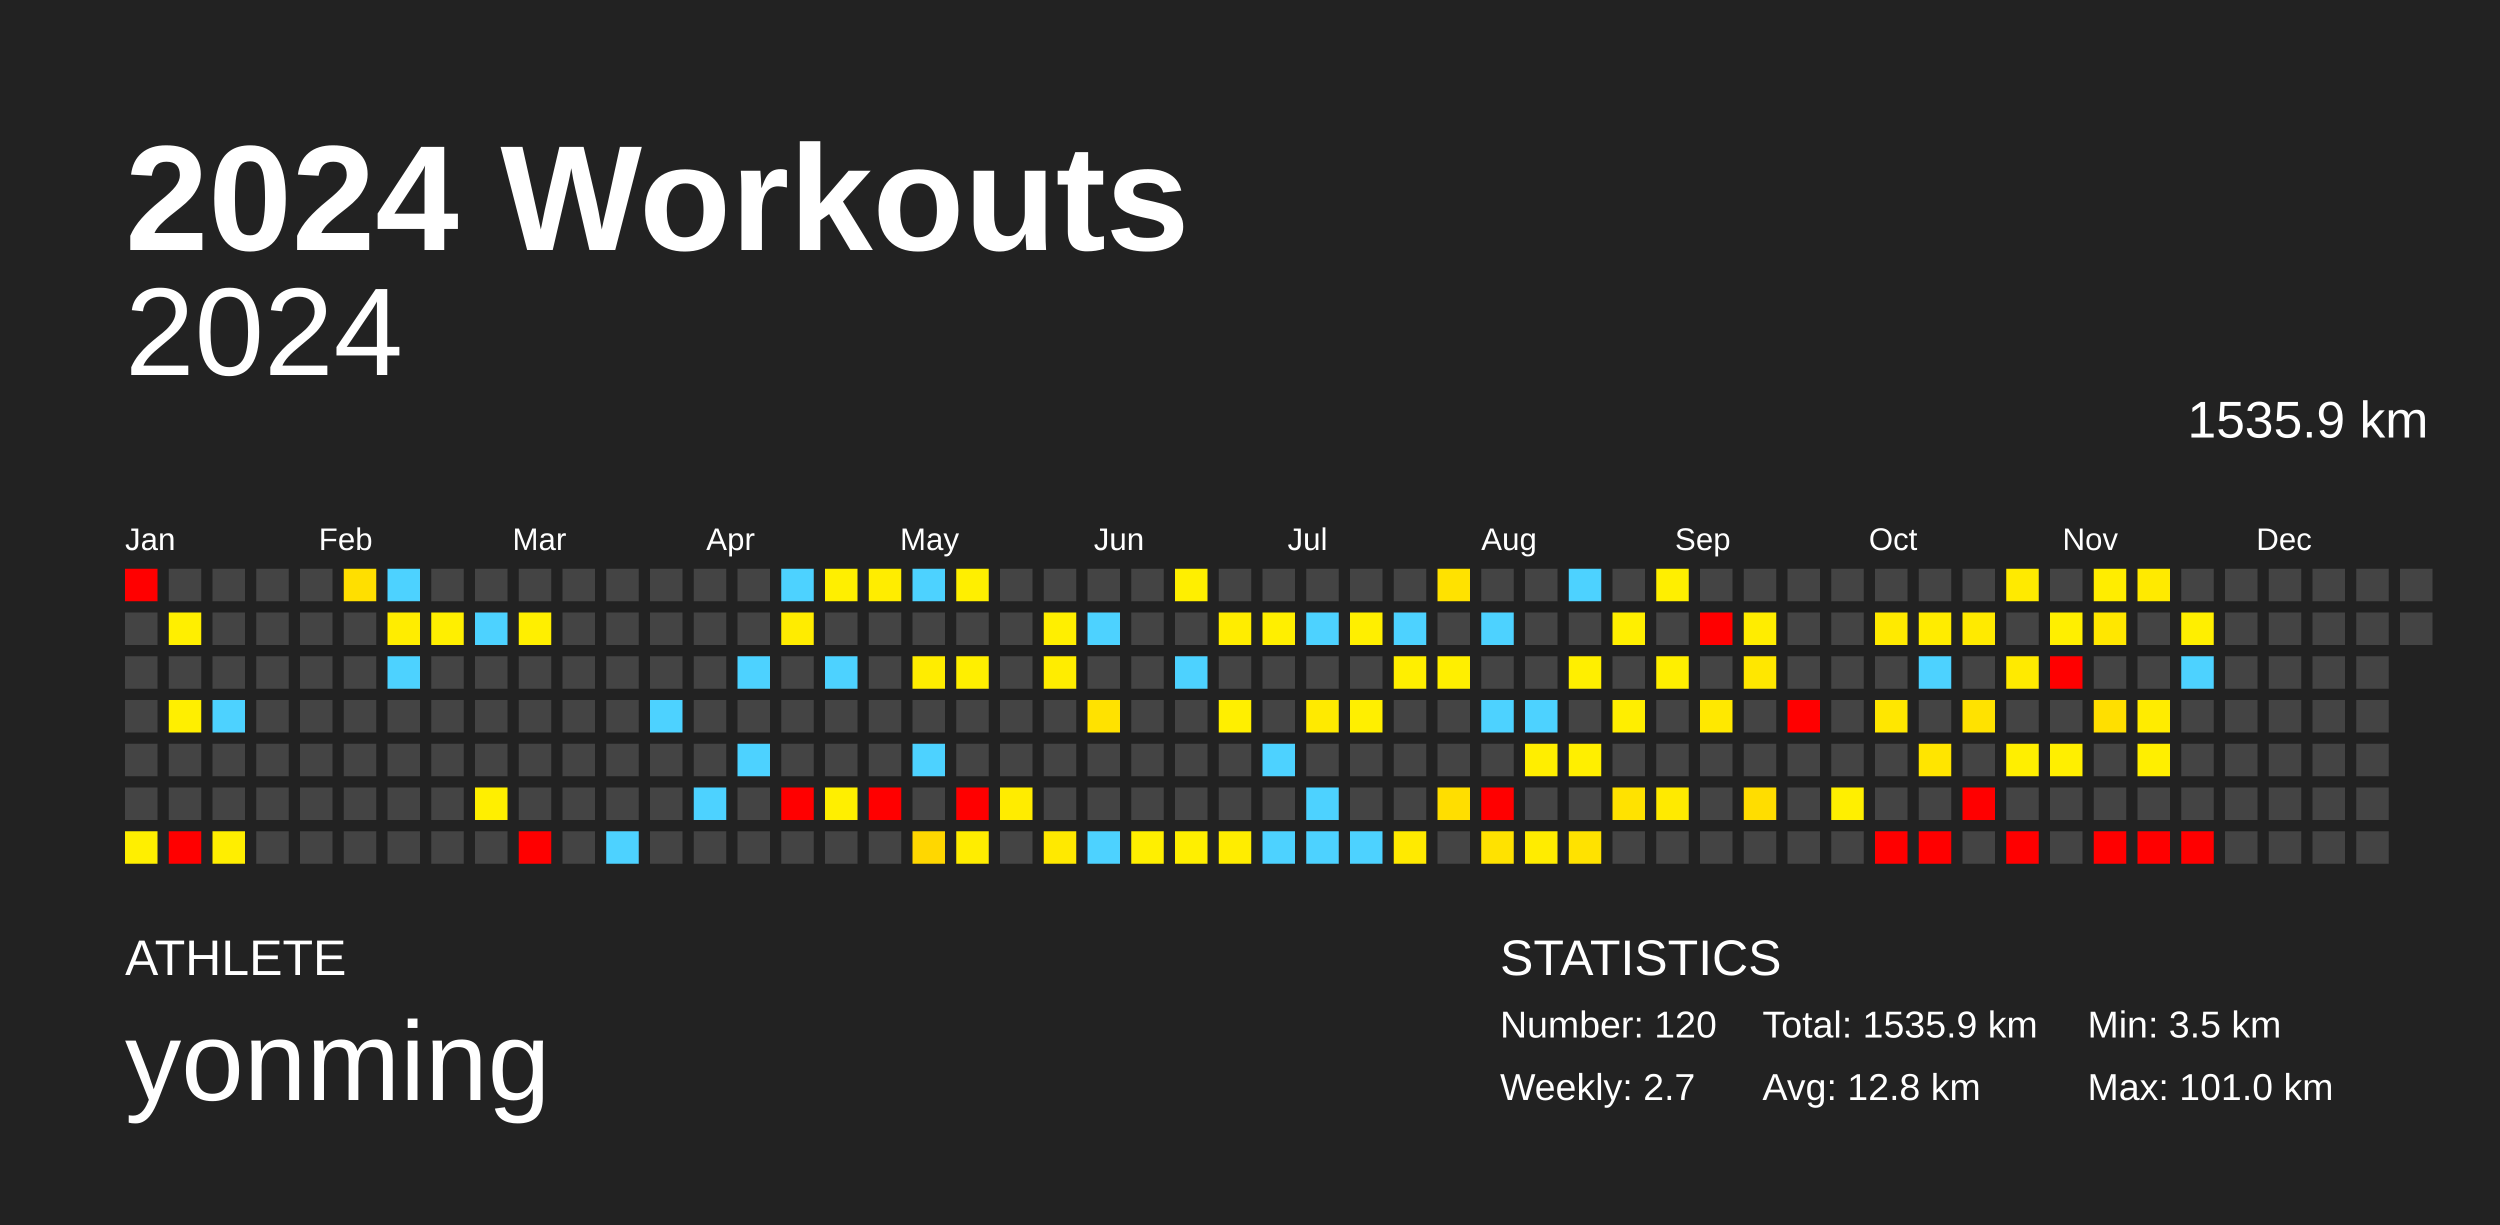
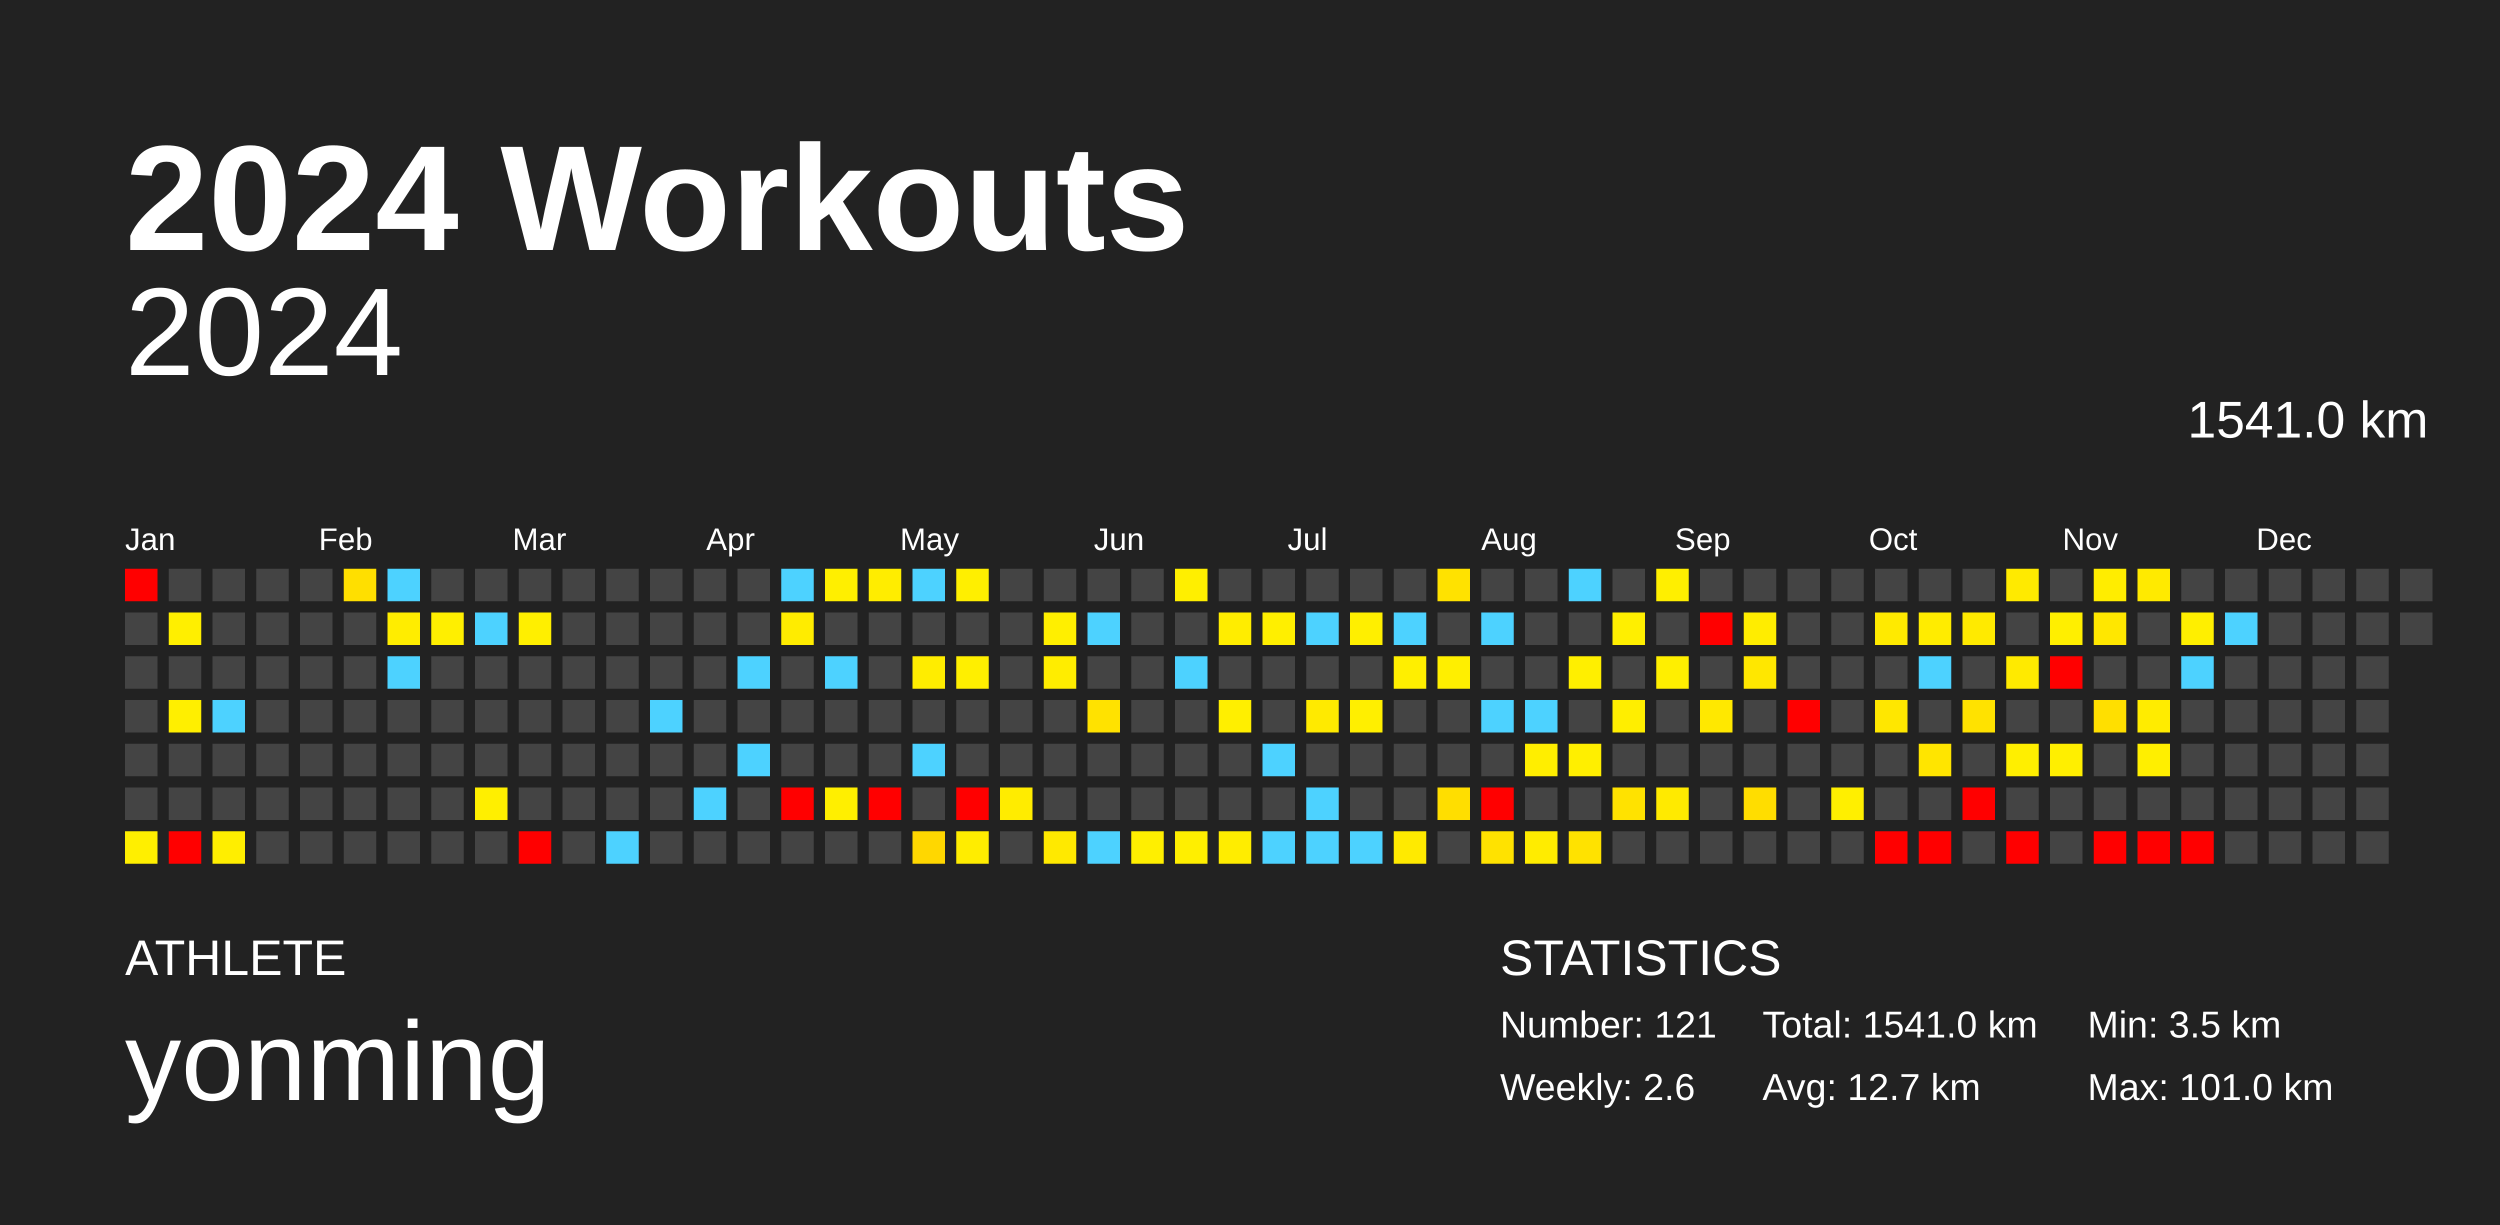
<svg xmlns="http://www.w3.org/2000/svg" baseProfile="full" height="98mm" version="1.1" viewBox="0,0,200,98" width="200mm">
  <defs />
  <rect fill="#222222" height="98" width="200" x="0" y="0" />
  <text fill="#FFFFFF" style="font-size:12px; font-family:Arial; font-weight:bold;" x="10" y="20">2024 Workouts</text>
  <text fill="#FFFFFF" style="font-size:4px; font-family:Arial" x="10" y="78">ATHLETE</text>
  <text fill="#FFFFFF" style="font-size:9px; font-family:Arial" x="10" y="88">yonming</text>
  <text fill="#FFFFFF" style="font-size:4px; font-family:Arial" x="120" y="78">STATISTICS</text>
-   <text fill="#FFFFFF" style="font-size:3px; font-family:Arial" x="120" y="83">Number: 120</text>
-   <text fill="#FFFFFF" style="font-size:3px; font-family:Arial" x="120" y="88">Weekly: 2.7</text>
-   <text fill="#FFFFFF" style="font-size:3px; font-family:Arial" x="141" y="83">Total: 1535.9 km</text>
-   <text fill="#FFFFFF" style="font-size:3px; font-family:Arial" x="141" y="88">Avg: 12.8 km</text>
+   <text fill="#FFFFFF" style="font-size:3px; font-family:Arial" x="120" y="83">Number: 121</text>
+   <text fill="#FFFFFF" style="font-size:3px; font-family:Arial" x="120" y="88">Weekly: 2.6</text>
+   <text fill="#FFFFFF" style="font-size:3px; font-family:Arial" x="141" y="83">Total: 1541.0 km</text>
+   <text fill="#FFFFFF" style="font-size:3px; font-family:Arial" x="141" y="88">Avg: 12.7 km</text>
  <text fill="#FFFFFF" style="font-size:3px; font-family:Arial" x="167" y="83">Min: 3.5 km</text>
  <text fill="#FFFFFF" style="font-size:3px; font-family:Arial" x="167" y="88">Max: 101.0 km</text>
  <text alignment-baseline="hanging" fill="#FFFFFF" style="font-size:10.0px; font-family:Arial;" x="10" y="30">2024</text>
-   <text alignment-baseline="hanging" fill="#FFFFFF" style="font-size:4.125px; font-family:Arial;" x="175" y="35">1535.9 km</text>
+   <text alignment-baseline="hanging" fill="#FFFFFF" style="font-size:4.125px; font-family:Arial;" x="175" y="35">1541.0 km</text>
  <text fill="#FFFFFF" style="font-size:2.5px; font-family:Arial" x="10.0" y="44">Jan</text>
  <text fill="#FFFFFF" style="font-size:2.5px; font-family:Arial" x="25.5" y="44">Feb</text>
  <text fill="#FFFFFF" style="font-size:2.5px; font-family:Arial" x="41.0" y="44">Mar</text>
  <text fill="#FFFFFF" style="font-size:2.5px; font-family:Arial" x="56.5" y="44">Apr</text>
  <text fill="#FFFFFF" style="font-size:2.5px; font-family:Arial" x="72.0" y="44">May</text>
  <text fill="#FFFFFF" style="font-size:2.5px; font-family:Arial" x="87.5" y="44">Jun</text>
  <text fill="#FFFFFF" style="font-size:2.5px; font-family:Arial" x="103.0" y="44">Jul</text>
  <text fill="#FFFFFF" style="font-size:2.5px; font-family:Arial" x="118.5" y="44">Aug</text>
  <text fill="#FFFFFF" style="font-size:2.5px; font-family:Arial" x="134.0" y="44">Sep</text>
  <text fill="#FFFFFF" style="font-size:2.5px; font-family:Arial" x="149.5" y="44">Oct</text>
  <text fill="#FFFFFF" style="font-size:2.5px; font-family:Arial" x="165.0" y="44">Nov</text>
  <text fill="#FFFFFF" style="font-size:2.5px; font-family:Arial" x="180.5" y="44">Dec</text>
  <rect fill="red" height="2.6" width="2.6" x="10.0" y="45.5" />
  <rect fill="#444444" height="2.6" width="2.6" x="10.0" y="49.0" />
  <rect fill="#444444" height="2.6" width="2.6" x="10.0" y="52.5" />
  <rect fill="#444444" height="2.6" width="2.6" x="10.0" y="56.0" />
  <rect fill="#444444" height="2.6" width="2.6" x="10.0" y="59.5" />
  <rect fill="#444444" height="2.6" width="2.6" x="10.0" y="63.0" />
  <rect fill="#ffef00" height="2.6" width="2.6" x="10.0" y="66.5" />
  <rect fill="#444444" height="2.6" width="2.6" x="13.5" y="45.5" />
  <rect fill="#ffef00" height="2.6" width="2.6" x="13.5" y="49.0" />
  <rect fill="#444444" height="2.6" width="2.6" x="13.5" y="52.5" />
  <rect fill="#ffef00" height="2.6" width="2.6" x="13.5" y="56.0" />
  <rect fill="#444444" height="2.6" width="2.6" x="13.5" y="59.5" />
  <rect fill="#444444" height="2.6" width="2.6" x="13.5" y="63.0" />
  <rect fill="red" height="2.6" width="2.6" x="13.5" y="66.5" />
  <rect fill="#444444" height="2.6" width="2.6" x="17.0" y="45.5" />
  <rect fill="#444444" height="2.6" width="2.6" x="17.0" y="49.0" />
  <rect fill="#444444" height="2.6" width="2.6" x="17.0" y="52.5" />
  <rect fill="#4dd2ff" height="2.6" width="2.6" x="17.0" y="56.0" />
  <rect fill="#444444" height="2.6" width="2.6" x="17.0" y="59.5" />
  <rect fill="#444444" height="2.6" width="2.6" x="17.0" y="63.0" />
  <rect fill="#ffee00" height="2.6" width="2.6" x="17.0" y="66.5" />
  <rect fill="#444444" height="2.6" width="2.6" x="20.5" y="45.5" />
  <rect fill="#444444" height="2.6" width="2.6" x="20.5" y="49.0" />
  <rect fill="#444444" height="2.6" width="2.6" x="20.5" y="52.5" />
  <rect fill="#444444" height="2.6" width="2.6" x="20.5" y="56.0" />
  <rect fill="#444444" height="2.6" width="2.6" x="20.5" y="59.5" />
  <rect fill="#444444" height="2.6" width="2.6" x="20.5" y="63.0" />
  <rect fill="#444444" height="2.6" width="2.6" x="20.5" y="66.5" />
  <rect fill="#444444" height="2.6" width="2.6" x="24.0" y="45.5" />
  <rect fill="#444444" height="2.6" width="2.6" x="24.0" y="49.0" />
  <rect fill="#444444" height="2.6" width="2.6" x="24.0" y="52.5" />
  <rect fill="#444444" height="2.6" width="2.6" x="24.0" y="56.0" />
  <rect fill="#444444" height="2.6" width="2.6" x="24.0" y="59.5" />
  <rect fill="#444444" height="2.6" width="2.6" x="24.0" y="63.0" />
  <rect fill="#444444" height="2.6" width="2.6" x="24.0" y="66.5" />
  <rect fill="#ffdf00" height="2.6" width="2.6" x="27.5" y="45.5" />
  <rect fill="#444444" height="2.6" width="2.6" x="27.5" y="49.0" />
  <rect fill="#444444" height="2.6" width="2.6" x="27.5" y="52.5" />
  <rect fill="#444444" height="2.6" width="2.6" x="27.5" y="56.0" />
  <rect fill="#444444" height="2.6" width="2.6" x="27.5" y="59.5" />
  <rect fill="#444444" height="2.6" width="2.6" x="27.5" y="63.0" />
  <rect fill="#444444" height="2.6" width="2.6" x="27.5" y="66.5" />
  <rect fill="#4dd2ff" height="2.6" width="2.6" x="31.0" y="45.5" />
  <rect fill="#ffed00" height="2.6" width="2.6" x="31.0" y="49.0" />
  <rect fill="#4dd2ff" height="2.6" width="2.6" x="31.0" y="52.5" />
  <rect fill="#444444" height="2.6" width="2.6" x="31.0" y="56.0" />
  <rect fill="#444444" height="2.6" width="2.6" x="31.0" y="59.5" />
  <rect fill="#444444" height="2.6" width="2.6" x="31.0" y="63.0" />
  <rect fill="#444444" height="2.6" width="2.6" x="31.0" y="66.5" />
  <rect fill="#444444" height="2.6" width="2.6" x="34.5" y="45.5" />
  <rect fill="#ffef00" height="2.6" width="2.6" x="34.5" y="49.0" />
  <rect fill="#444444" height="2.6" width="2.6" x="34.5" y="52.5" />
  <rect fill="#444444" height="2.6" width="2.6" x="34.5" y="56.0" />
  <rect fill="#444444" height="2.6" width="2.6" x="34.5" y="59.5" />
  <rect fill="#444444" height="2.6" width="2.6" x="34.5" y="63.0" />
  <rect fill="#444444" height="2.6" width="2.6" x="34.5" y="66.5" />
  <rect fill="#444444" height="2.6" width="2.6" x="38.0" y="45.5" />
  <rect fill="#4dd2ff" height="2.6" width="2.6" x="38.0" y="49.0" />
  <rect fill="#444444" height="2.6" width="2.6" x="38.0" y="52.5" />
  <rect fill="#444444" height="2.6" width="2.6" x="38.0" y="56.0" />
  <rect fill="#444444" height="2.6" width="2.6" x="38.0" y="59.5" />
  <rect fill="#ffef00" height="2.6" width="2.6" x="38.0" y="63.0" />
  <rect fill="#444444" height="2.6" width="2.6" x="38.0" y="66.5" />
  <rect fill="#444444" height="2.6" width="2.6" x="41.5" y="45.5" />
  <rect fill="#ffef00" height="2.6" width="2.6" x="41.5" y="49.0" />
  <rect fill="#444444" height="2.6" width="2.6" x="41.5" y="52.5" />
  <rect fill="#444444" height="2.6" width="2.6" x="41.5" y="56.0" />
  <rect fill="#444444" height="2.6" width="2.6" x="41.5" y="59.5" />
  <rect fill="#444444" height="2.6" width="2.6" x="41.5" y="63.0" />
  <rect fill="red" height="2.6" width="2.6" x="41.5" y="66.5" />
  <rect fill="#444444" height="2.6" width="2.6" x="45.0" y="45.5" />
  <rect fill="#444444" height="2.6" width="2.6" x="45.0" y="49.0" />
  <rect fill="#444444" height="2.6" width="2.6" x="45.0" y="52.5" />
  <rect fill="#444444" height="2.6" width="2.6" x="45.0" y="56.0" />
  <rect fill="#444444" height="2.6" width="2.6" x="45.0" y="59.5" />
  <rect fill="#444444" height="2.6" width="2.6" x="45.0" y="63.0" />
  <rect fill="#444444" height="2.6" width="2.6" x="45.0" y="66.5" />
  <rect fill="#444444" height="2.6" width="2.6" x="48.5" y="45.5" />
  <rect fill="#444444" height="2.6" width="2.6" x="48.5" y="49.0" />
  <rect fill="#444444" height="2.6" width="2.6" x="48.5" y="52.5" />
  <rect fill="#444444" height="2.6" width="2.6" x="48.5" y="56.0" />
  <rect fill="#444444" height="2.6" width="2.6" x="48.5" y="59.5" />
  <rect fill="#444444" height="2.6" width="2.6" x="48.5" y="63.0" />
  <rect fill="#4dd2ff" height="2.6" width="2.6" x="48.5" y="66.5" />
  <rect fill="#444444" height="2.6" width="2.6" x="52.0" y="45.5" />
  <rect fill="#444444" height="2.6" width="2.6" x="52.0" y="49.0" />
  <rect fill="#444444" height="2.6" width="2.6" x="52.0" y="52.5" />
  <rect fill="#4dd2ff" height="2.6" width="2.6" x="52.0" y="56.0" />
  <rect fill="#444444" height="2.6" width="2.6" x="52.0" y="59.5" />
  <rect fill="#444444" height="2.6" width="2.6" x="52.0" y="63.0" />
  <rect fill="#444444" height="2.6" width="2.6" x="52.0" y="66.5" />
  <rect fill="#444444" height="2.6" width="2.6" x="55.5" y="45.5" />
  <rect fill="#444444" height="2.6" width="2.6" x="55.5" y="49.0" />
  <rect fill="#444444" height="2.6" width="2.6" x="55.5" y="52.5" />
  <rect fill="#444444" height="2.6" width="2.6" x="55.5" y="56.0" />
  <rect fill="#444444" height="2.6" width="2.6" x="55.5" y="59.5" />
  <rect fill="#4dd2ff" height="2.6" width="2.6" x="55.5" y="63.0" />
  <rect fill="#444444" height="2.6" width="2.6" x="55.5" y="66.5" />
  <rect fill="#444444" height="2.6" width="2.6" x="59.0" y="45.5" />
  <rect fill="#444444" height="2.6" width="2.6" x="59.0" y="49.0" />
  <rect fill="#4dd2ff" height="2.6" width="2.6" x="59.0" y="52.5" />
  <rect fill="#444444" height="2.6" width="2.6" x="59.0" y="56.0" />
  <rect fill="#4dd2ff" height="2.6" width="2.6" x="59.0" y="59.5" />
  <rect fill="#444444" height="2.6" width="2.6" x="59.0" y="63.0" />
  <rect fill="#444444" height="2.6" width="2.6" x="59.0" y="66.5" />
  <rect fill="#4dd2ff" height="2.6" width="2.6" x="62.5" y="45.5" />
  <rect fill="#ffec00" height="2.6" width="2.6" x="62.5" y="49.0" />
  <rect fill="#444444" height="2.6" width="2.6" x="62.5" y="52.5" />
  <rect fill="#444444" height="2.6" width="2.6" x="62.5" y="56.0" />
  <rect fill="#444444" height="2.6" width="2.6" x="62.5" y="59.5" />
  <rect fill="red" height="2.6" width="2.6" x="62.5" y="63.0" />
  <rect fill="#444444" height="2.6" width="2.6" x="62.5" y="66.5" />
  <rect fill="#ffef00" height="2.6" width="2.6" x="66.0" y="45.5" />
  <rect fill="#444444" height="2.6" width="2.6" x="66.0" y="49.0" />
  <rect fill="#4dd2ff" height="2.6" width="2.6" x="66.0" y="52.5" />
  <rect fill="#444444" height="2.6" width="2.6" x="66.0" y="56.0" />
  <rect fill="#444444" height="2.6" width="2.6" x="66.0" y="59.5" />
  <rect fill="#ffef00" height="2.6" width="2.6" x="66.0" y="63.0" />
  <rect fill="#444444" height="2.6" width="2.6" x="66.0" y="66.5" />
  <rect fill="#ffed00" height="2.6" width="2.6" x="69.5" y="45.5" />
  <rect fill="#444444" height="2.6" width="2.6" x="69.5" y="49.0" />
  <rect fill="#444444" height="2.6" width="2.6" x="69.5" y="52.5" />
  <rect fill="#444444" height="2.6" width="2.6" x="69.5" y="56.0" />
  <rect fill="#444444" height="2.6" width="2.6" x="69.5" y="59.5" />
  <rect fill="red" height="2.6" width="2.6" x="69.5" y="63.0" />
  <rect fill="#444444" height="2.6" width="2.6" x="69.5" y="66.5" />
  <rect fill="#4dd2ff" height="2.6" width="2.6" x="73.0" y="45.5" />
  <rect fill="#444444" height="2.6" width="2.6" x="73.0" y="49.0" />
  <rect fill="#ffed00" height="2.6" width="2.6" x="73.0" y="52.5" />
  <rect fill="#444444" height="2.6" width="2.6" x="73.0" y="56.0" />
  <rect fill="#4dd2ff" height="2.6" width="2.6" x="73.0" y="59.5" />
  <rect fill="#444444" height="2.6" width="2.6" x="73.0" y="63.0" />
  <rect fill="#ffd700" height="2.6" width="2.6" x="73.0" y="66.5" />
  <rect fill="#ffef00" height="2.6" width="2.6" x="76.5" y="45.5" />
  <rect fill="#444444" height="2.6" width="2.6" x="76.5" y="49.0" />
  <rect fill="#ffef00" height="2.6" width="2.6" x="76.5" y="52.5" />
  <rect fill="#444444" height="2.6" width="2.6" x="76.5" y="56.0" />
  <rect fill="#444444" height="2.6" width="2.6" x="76.5" y="59.5" />
  <rect fill="red" height="2.6" width="2.6" x="76.5" y="63.0" />
  <rect fill="#ffed00" height="2.6" width="2.6" x="76.5" y="66.5" />
  <rect fill="#444444" height="2.6" width="2.6" x="80.0" y="45.5" />
  <rect fill="#444444" height="2.6" width="2.6" x="80.0" y="49.0" />
  <rect fill="#444444" height="2.6" width="2.6" x="80.0" y="52.5" />
  <rect fill="#444444" height="2.6" width="2.6" x="80.0" y="56.0" />
  <rect fill="#444444" height="2.6" width="2.6" x="80.0" y="59.5" />
  <rect fill="#ffec00" height="2.6" width="2.6" x="80.0" y="63.0" />
  <rect fill="#444444" height="2.6" width="2.6" x="80.0" y="66.5" />
  <rect fill="#444444" height="2.6" width="2.6" x="83.5" y="45.5" />
  <rect fill="#ffef00" height="2.6" width="2.6" x="83.5" y="49.0" />
  <rect fill="#ffed00" height="2.6" width="2.6" x="83.5" y="52.5" />
  <rect fill="#444444" height="2.6" width="2.6" x="83.5" y="56.0" />
  <rect fill="#444444" height="2.6" width="2.6" x="83.5" y="59.5" />
  <rect fill="#444444" height="2.6" width="2.6" x="83.5" y="63.0" />
  <rect fill="#ffe900" height="2.6" width="2.6" x="83.5" y="66.5" />
  <rect fill="#444444" height="2.6" width="2.6" x="87.0" y="45.5" />
  <rect fill="#4dd2ff" height="2.6" width="2.6" x="87.0" y="49.0" />
  <rect fill="#444444" height="2.6" width="2.6" x="87.0" y="52.5" />
  <rect fill="#ffe200" height="2.6" width="2.6" x="87.0" y="56.0" />
  <rect fill="#444444" height="2.6" width="2.6" x="87.0" y="59.5" />
  <rect fill="#444444" height="2.6" width="2.6" x="87.0" y="63.0" />
  <rect fill="#4dd2ff" height="2.6" width="2.6" x="87.0" y="66.5" />
  <rect fill="#444444" height="2.6" width="2.6" x="90.5" y="45.5" />
  <rect fill="#444444" height="2.6" width="2.6" x="90.5" y="49.0" />
  <rect fill="#444444" height="2.6" width="2.6" x="90.5" y="52.5" />
  <rect fill="#444444" height="2.6" width="2.6" x="90.5" y="56.0" />
  <rect fill="#444444" height="2.6" width="2.6" x="90.5" y="59.5" />
  <rect fill="#444444" height="2.6" width="2.6" x="90.5" y="63.0" />
  <rect fill="#ffef00" height="2.6" width="2.6" x="90.5" y="66.5" />
  <rect fill="#ffef00" height="2.6" width="2.6" x="94.0" y="45.5" />
  <rect fill="#444444" height="2.6" width="2.6" x="94.0" y="49.0" />
  <rect fill="#4dd2ff" height="2.6" width="2.6" x="94.0" y="52.5" />
  <rect fill="#444444" height="2.6" width="2.6" x="94.0" y="56.0" />
  <rect fill="#444444" height="2.6" width="2.6" x="94.0" y="59.5" />
  <rect fill="#444444" height="2.6" width="2.6" x="94.0" y="63.0" />
  <rect fill="#ffef00" height="2.6" width="2.6" x="94.0" y="66.5" />
  <rect fill="#444444" height="2.6" width="2.6" x="97.5" y="45.5" />
  <rect fill="#ffed00" height="2.6" width="2.6" x="97.5" y="49.0" />
  <rect fill="#444444" height="2.6" width="2.6" x="97.5" y="52.5" />
  <rect fill="#ffef00" height="2.6" width="2.6" x="97.5" y="56.0" />
  <rect fill="#444444" height="2.6" width="2.6" x="97.5" y="59.5" />
  <rect fill="#444444" height="2.6" width="2.6" x="97.5" y="63.0" />
  <rect fill="#ffed00" height="2.6" width="2.6" x="97.5" y="66.5" />
  <rect fill="#444444" height="2.6" width="2.6" x="101.0" y="45.5" />
  <rect fill="#ffef00" height="2.6" width="2.6" x="101.0" y="49.0" />
  <rect fill="#444444" height="2.6" width="2.6" x="101.0" y="52.5" />
  <rect fill="#444444" height="2.6" width="2.6" x="101.0" y="56.0" />
  <rect fill="#4dd2ff" height="2.6" width="2.6" x="101.0" y="59.5" />
  <rect fill="#444444" height="2.6" width="2.6" x="101.0" y="63.0" />
  <rect fill="#4dd2ff" height="2.6" width="2.6" x="101.0" y="66.5" />
  <rect fill="#444444" height="2.6" width="2.6" x="104.5" y="45.5" />
  <rect fill="#4dd2ff" height="2.6" width="2.6" x="104.5" y="49.0" />
  <rect fill="#444444" height="2.6" width="2.6" x="104.5" y="52.5" />
  <rect fill="#ffea00" height="2.6" width="2.6" x="104.5" y="56.0" />
  <rect fill="#444444" height="2.6" width="2.6" x="104.5" y="59.5" />
  <rect fill="#4dd2ff" height="2.6" width="2.6" x="104.5" y="63.0" />
  <rect fill="#4dd2ff" height="2.6" width="2.6" x="104.5" y="66.5" />
  <rect fill="#444444" height="2.6" width="2.6" x="108.0" y="45.5" />
  <rect fill="#ffef00" height="2.6" width="2.6" x="108.0" y="49.0" />
  <rect fill="#444444" height="2.6" width="2.6" x="108.0" y="52.5" />
  <rect fill="#ffef00" height="2.6" width="2.6" x="108.0" y="56.0" />
  <rect fill="#444444" height="2.6" width="2.6" x="108.0" y="59.5" />
  <rect fill="#444444" height="2.6" width="2.6" x="108.0" y="63.0" />
  <rect fill="#4dd2ff" height="2.6" width="2.6" x="108.0" y="66.5" />
  <rect fill="#444444" height="2.6" width="2.6" x="111.5" y="45.5" />
  <rect fill="#4dd2ff" height="2.6" width="2.6" x="111.5" y="49.0" />
  <rect fill="#ffef00" height="2.6" width="2.6" x="111.5" y="52.5" />
  <rect fill="#444444" height="2.6" width="2.6" x="111.5" y="56.0" />
  <rect fill="#444444" height="2.6" width="2.6" x="111.5" y="59.5" />
  <rect fill="#444444" height="2.6" width="2.6" x="111.5" y="63.0" />
  <rect fill="#ffea00" height="2.6" width="2.6" x="111.5" y="66.5" />
  <rect fill="#ffe200" height="2.6" width="2.6" x="115.0" y="45.5" />
  <rect fill="#444444" height="2.6" width="2.6" x="115.0" y="49.0" />
  <rect fill="#ffef00" height="2.6" width="2.6" x="115.0" y="52.5" />
  <rect fill="#444444" height="2.6" width="2.6" x="115.0" y="56.0" />
  <rect fill="#444444" height="2.6" width="2.6" x="115.0" y="59.5" />
  <rect fill="#ffde00" height="2.6" width="2.6" x="115.0" y="63.0" />
  <rect fill="#444444" height="2.6" width="2.6" x="115.0" y="66.5" />
  <rect fill="#444444" height="2.6" width="2.6" x="118.5" y="45.5" />
  <rect fill="#4dd2ff" height="2.6" width="2.6" x="118.5" y="49.0" />
  <rect fill="#444444" height="2.6" width="2.6" x="118.5" y="52.5" />
  <rect fill="#4dd2ff" height="2.6" width="2.6" x="118.5" y="56.0" />
  <rect fill="#444444" height="2.6" width="2.6" x="118.5" y="59.5" />
  <rect fill="red" height="2.6" width="2.6" x="118.5" y="63.0" />
  <rect fill="#ffe200" height="2.6" width="2.6" x="118.5" y="66.5" />
  <rect fill="#444444" height="2.6" width="2.6" x="122.0" y="45.5" />
  <rect fill="#444444" height="2.6" width="2.6" x="122.0" y="49.0" />
  <rect fill="#444444" height="2.6" width="2.6" x="122.0" y="52.5" />
  <rect fill="#4dd2ff" height="2.6" width="2.6" x="122.0" y="56.0" />
  <rect fill="#ffee00" height="2.6" width="2.6" x="122.0" y="59.5" />
  <rect fill="#444444" height="2.6" width="2.6" x="122.0" y="63.0" />
  <rect fill="#ffec00" height="2.6" width="2.6" x="122.0" y="66.5" />
  <rect fill="#4dd2ff" height="2.6" width="2.6" x="125.5" y="45.5" />
  <rect fill="#444444" height="2.6" width="2.6" x="125.5" y="49.0" />
  <rect fill="#ffef00" height="2.6" width="2.6" x="125.5" y="52.5" />
  <rect fill="#444444" height="2.6" width="2.6" x="125.5" y="56.0" />
  <rect fill="#ffef00" height="2.6" width="2.6" x="125.5" y="59.5" />
  <rect fill="#444444" height="2.6" width="2.6" x="125.5" y="63.0" />
  <rect fill="#ffe200" height="2.6" width="2.6" x="125.5" y="66.5" />
  <rect fill="#444444" height="2.6" width="2.6" x="129.0" y="45.5" />
  <rect fill="#ffef00" height="2.6" width="2.6" x="129.0" y="49.0" />
  <rect fill="#444444" height="2.6" width="2.6" x="129.0" y="52.5" />
  <rect fill="#ffee00" height="2.6" width="2.6" x="129.0" y="56.0" />
  <rect fill="#444444" height="2.6" width="2.6" x="129.0" y="59.5" />
  <rect fill="#ffe200" height="2.6" width="2.6" x="129.0" y="63.0" />
  <rect fill="#444444" height="2.6" width="2.6" x="129.0" y="66.5" />
  <rect fill="#ffef00" height="2.6" width="2.6" x="132.5" y="45.5" />
  <rect fill="#444444" height="2.6" width="2.6" x="132.5" y="49.0" />
  <rect fill="#ffef00" height="2.6" width="2.6" x="132.5" y="52.5" />
  <rect fill="#444444" height="2.6" width="2.6" x="132.5" y="56.0" />
  <rect fill="#444444" height="2.6" width="2.6" x="132.5" y="59.5" />
  <rect fill="#ffea00" height="2.6" width="2.6" x="132.5" y="63.0" />
  <rect fill="#444444" height="2.6" width="2.6" x="132.5" y="66.5" />
  <rect fill="#444444" height="2.6" width="2.6" x="136.0" y="45.5" />
  <rect fill="red" height="2.6" width="2.6" x="136.0" y="49.0" />
  <rect fill="#444444" height="2.6" width="2.6" x="136.0" y="52.5" />
  <rect fill="#ffe800" height="2.6" width="2.6" x="136.0" y="56.0" />
  <rect fill="#444444" height="2.6" width="2.6" x="136.0" y="59.5" />
  <rect fill="#444444" height="2.6" width="2.6" x="136.0" y="63.0" />
  <rect fill="#444444" height="2.6" width="2.6" x="136.0" y="66.5" />
  <rect fill="#444444" height="2.6" width="2.6" x="139.5" y="45.5" />
  <rect fill="#ffed00" height="2.6" width="2.6" x="139.5" y="49.0" />
  <rect fill="#ffe700" height="2.6" width="2.6" x="139.5" y="52.5" />
  <rect fill="#444444" height="2.6" width="2.6" x="139.5" y="56.0" />
  <rect fill="#444444" height="2.6" width="2.6" x="139.5" y="59.5" />
  <rect fill="#ffdd00" height="2.6" width="2.6" x="139.5" y="63.0" />
  <rect fill="#444444" height="2.6" width="2.6" x="139.5" y="66.5" />
  <rect fill="#444444" height="2.6" width="2.6" x="143.0" y="45.5" />
  <rect fill="#444444" height="2.6" width="2.6" x="143.0" y="49.0" />
  <rect fill="#444444" height="2.6" width="2.6" x="143.0" y="52.5" />
  <rect fill="red" height="2.6" width="2.6" x="143.0" y="56.0" />
  <rect fill="#444444" height="2.6" width="2.6" x="143.0" y="59.5" />
  <rect fill="#444444" height="2.6" width="2.6" x="143.0" y="63.0" />
  <rect fill="#444444" height="2.6" width="2.6" x="143.0" y="66.5" />
  <rect fill="#444444" height="2.6" width="2.6" x="146.5" y="45.5" />
  <rect fill="#444444" height="2.6" width="2.6" x="146.5" y="49.0" />
  <rect fill="#444444" height="2.6" width="2.6" x="146.5" y="52.5" />
  <rect fill="#444444" height="2.6" width="2.6" x="146.5" y="56.0" />
  <rect fill="#444444" height="2.6" width="2.6" x="146.5" y="59.5" />
  <rect fill="#ffef00" height="2.6" width="2.6" x="146.5" y="63.0" />
  <rect fill="#444444" height="2.6" width="2.6" x="146.5" y="66.5" />
  <rect fill="#444444" height="2.6" width="2.6" x="150.0" y="45.5" />
  <rect fill="#ffea00" height="2.6" width="2.6" x="150.0" y="49.0" />
  <rect fill="#444444" height="2.6" width="2.6" x="150.0" y="52.5" />
  <rect fill="#ffe700" height="2.6" width="2.6" x="150.0" y="56.0" />
  <rect fill="#444444" height="2.6" width="2.6" x="150.0" y="59.5" />
  <rect fill="#444444" height="2.6" width="2.6" x="150.0" y="63.0" />
  <rect fill="red" height="2.6" width="2.6" x="150.0" y="66.5" />
  <rect fill="#444444" height="2.6" width="2.6" x="153.5" y="45.5" />
  <rect fill="#ffec00" height="2.6" width="2.6" x="153.5" y="49.0" />
  <rect fill="#4dd2ff" height="2.6" width="2.6" x="153.5" y="52.5" />
  <rect fill="#444444" height="2.6" width="2.6" x="153.5" y="56.0" />
  <rect fill="#ffe500" height="2.6" width="2.6" x="153.5" y="59.5" />
  <rect fill="#444444" height="2.6" width="2.6" x="153.5" y="63.0" />
  <rect fill="red" height="2.6" width="2.6" x="153.5" y="66.5" />
  <rect fill="#444444" height="2.6" width="2.6" x="157.0" y="45.5" />
  <rect fill="#ffea00" height="2.6" width="2.6" x="157.0" y="49.0" />
  <rect fill="#444444" height="2.6" width="2.6" x="157.0" y="52.5" />
  <rect fill="#ffe200" height="2.6" width="2.6" x="157.0" y="56.0" />
  <rect fill="#444444" height="2.6" width="2.6" x="157.0" y="59.5" />
  <rect fill="red" height="2.6" width="2.6" x="157.0" y="63.0" />
  <rect fill="#444444" height="2.6" width="2.6" x="157.0" y="66.5" />
  <rect fill="#ffea00" height="2.6" width="2.6" x="160.5" y="45.5" />
  <rect fill="#444444" height="2.6" width="2.6" x="160.5" y="49.0" />
  <rect fill="#ffea00" height="2.6" width="2.6" x="160.5" y="52.5" />
  <rect fill="#444444" height="2.6" width="2.6" x="160.5" y="56.0" />
  <rect fill="#ffef00" height="2.6" width="2.6" x="160.5" y="59.5" />
  <rect fill="#444444" height="2.6" width="2.6" x="160.5" y="63.0" />
  <rect fill="red" height="2.6" width="2.6" x="160.5" y="66.5" />
  <rect fill="#444444" height="2.6" width="2.6" x="164.0" y="45.5" />
  <rect fill="#ffef00" height="2.6" width="2.6" x="164.0" y="49.0" />
  <rect fill="red" height="2.6" width="2.6" x="164.0" y="52.5" />
  <rect fill="#444444" height="2.6" width="2.6" x="164.0" y="56.0" />
  <rect fill="#ffef00" height="2.6" width="2.6" x="164.0" y="59.5" />
  <rect fill="#444444" height="2.6" width="2.6" x="164.0" y="63.0" />
  <rect fill="#444444" height="2.6" width="2.6" x="164.0" y="66.5" />
  <rect fill="#ffed00" height="2.6" width="2.6" x="167.5" y="45.5" />
  <rect fill="#ffe700" height="2.6" width="2.6" x="167.5" y="49.0" />
  <rect fill="#444444" height="2.6" width="2.6" x="167.5" y="52.5" />
  <rect fill="#ffdf00" height="2.6" width="2.6" x="167.5" y="56.0" />
  <rect fill="#444444" height="2.6" width="2.6" x="167.5" y="59.5" />
  <rect fill="#444444" height="2.6" width="2.6" x="167.5" y="63.0" />
  <rect fill="red" height="2.6" width="2.6" x="167.5" y="66.5" />
  <rect fill="#ffea00" height="2.6" width="2.6" x="171.0" y="45.5" />
  <rect fill="#444444" height="2.6" width="2.6" x="171.0" y="49.0" />
  <rect fill="#444444" height="2.6" width="2.6" x="171.0" y="52.5" />
  <rect fill="#ffec00" height="2.6" width="2.6" x="171.0" y="56.0" />
  <rect fill="#ffef00" height="2.6" width="2.6" x="171.0" y="59.5" />
  <rect fill="#444444" height="2.6" width="2.6" x="171.0" y="63.0" />
  <rect fill="red" height="2.6" width="2.6" x="171.0" y="66.5" />
  <rect fill="#444444" height="2.6" width="2.6" x="174.5" y="45.5" />
  <rect fill="#ffef00" height="2.6" width="2.6" x="174.5" y="49.0" />
  <rect fill="#4dd2ff" height="2.6" width="2.6" x="174.5" y="52.5" />
  <rect fill="#444444" height="2.6" width="2.6" x="174.5" y="56.0" />
  <rect fill="#444444" height="2.6" width="2.6" x="174.5" y="59.5" />
  <rect fill="#444444" height="2.6" width="2.6" x="174.5" y="63.0" />
  <rect fill="red" height="2.6" width="2.6" x="174.5" y="66.5" />
  <rect fill="#444444" height="2.6" width="2.6" x="178.0" y="45.5" />
-   <rect fill="#444444" height="2.6" width="2.6" x="178.0" y="49.0" />
+   <rect fill="#4dd2ff" height="2.6" width="2.6" x="178.0" y="49.0" />
  <rect fill="#444444" height="2.6" width="2.6" x="178.0" y="52.5" />
  <rect fill="#444444" height="2.6" width="2.6" x="178.0" y="56.0" />
  <rect fill="#444444" height="2.6" width="2.6" x="178.0" y="59.5" />
  <rect fill="#444444" height="2.6" width="2.6" x="178.0" y="63.0" />
  <rect fill="#444444" height="2.6" width="2.6" x="178.0" y="66.5" />
  <rect fill="#444444" height="2.6" width="2.6" x="181.5" y="45.5" />
  <rect fill="#444444" height="2.6" width="2.6" x="181.5" y="49.0" />
  <rect fill="#444444" height="2.6" width="2.6" x="181.5" y="52.5" />
  <rect fill="#444444" height="2.6" width="2.6" x="181.5" y="56.0" />
  <rect fill="#444444" height="2.6" width="2.6" x="181.5" y="59.5" />
  <rect fill="#444444" height="2.6" width="2.6" x="181.5" y="63.0" />
  <rect fill="#444444" height="2.6" width="2.6" x="181.5" y="66.5" />
  <rect fill="#444444" height="2.6" width="2.6" x="185.0" y="45.5" />
  <rect fill="#444444" height="2.6" width="2.6" x="185.0" y="49.0" />
  <rect fill="#444444" height="2.6" width="2.6" x="185.0" y="52.5" />
  <rect fill="#444444" height="2.6" width="2.6" x="185.0" y="56.0" />
  <rect fill="#444444" height="2.6" width="2.6" x="185.0" y="59.5" />
  <rect fill="#444444" height="2.6" width="2.6" x="185.0" y="63.0" />
  <rect fill="#444444" height="2.6" width="2.6" x="185.0" y="66.5" />
  <rect fill="#444444" height="2.6" width="2.6" x="188.5" y="45.5" />
  <rect fill="#444444" height="2.6" width="2.6" x="188.5" y="49.0" />
  <rect fill="#444444" height="2.6" width="2.6" x="188.5" y="52.5" />
  <rect fill="#444444" height="2.6" width="2.6" x="188.5" y="56.0" />
  <rect fill="#444444" height="2.6" width="2.6" x="188.5" y="59.5" />
  <rect fill="#444444" height="2.6" width="2.6" x="188.5" y="63.0" />
  <rect fill="#444444" height="2.6" width="2.6" x="188.5" y="66.5" />
  <rect fill="#444444" height="2.6" width="2.6" x="192.0" y="45.5" />
  <rect fill="#444444" height="2.6" width="2.6" x="192.0" y="49.0" />
</svg>
